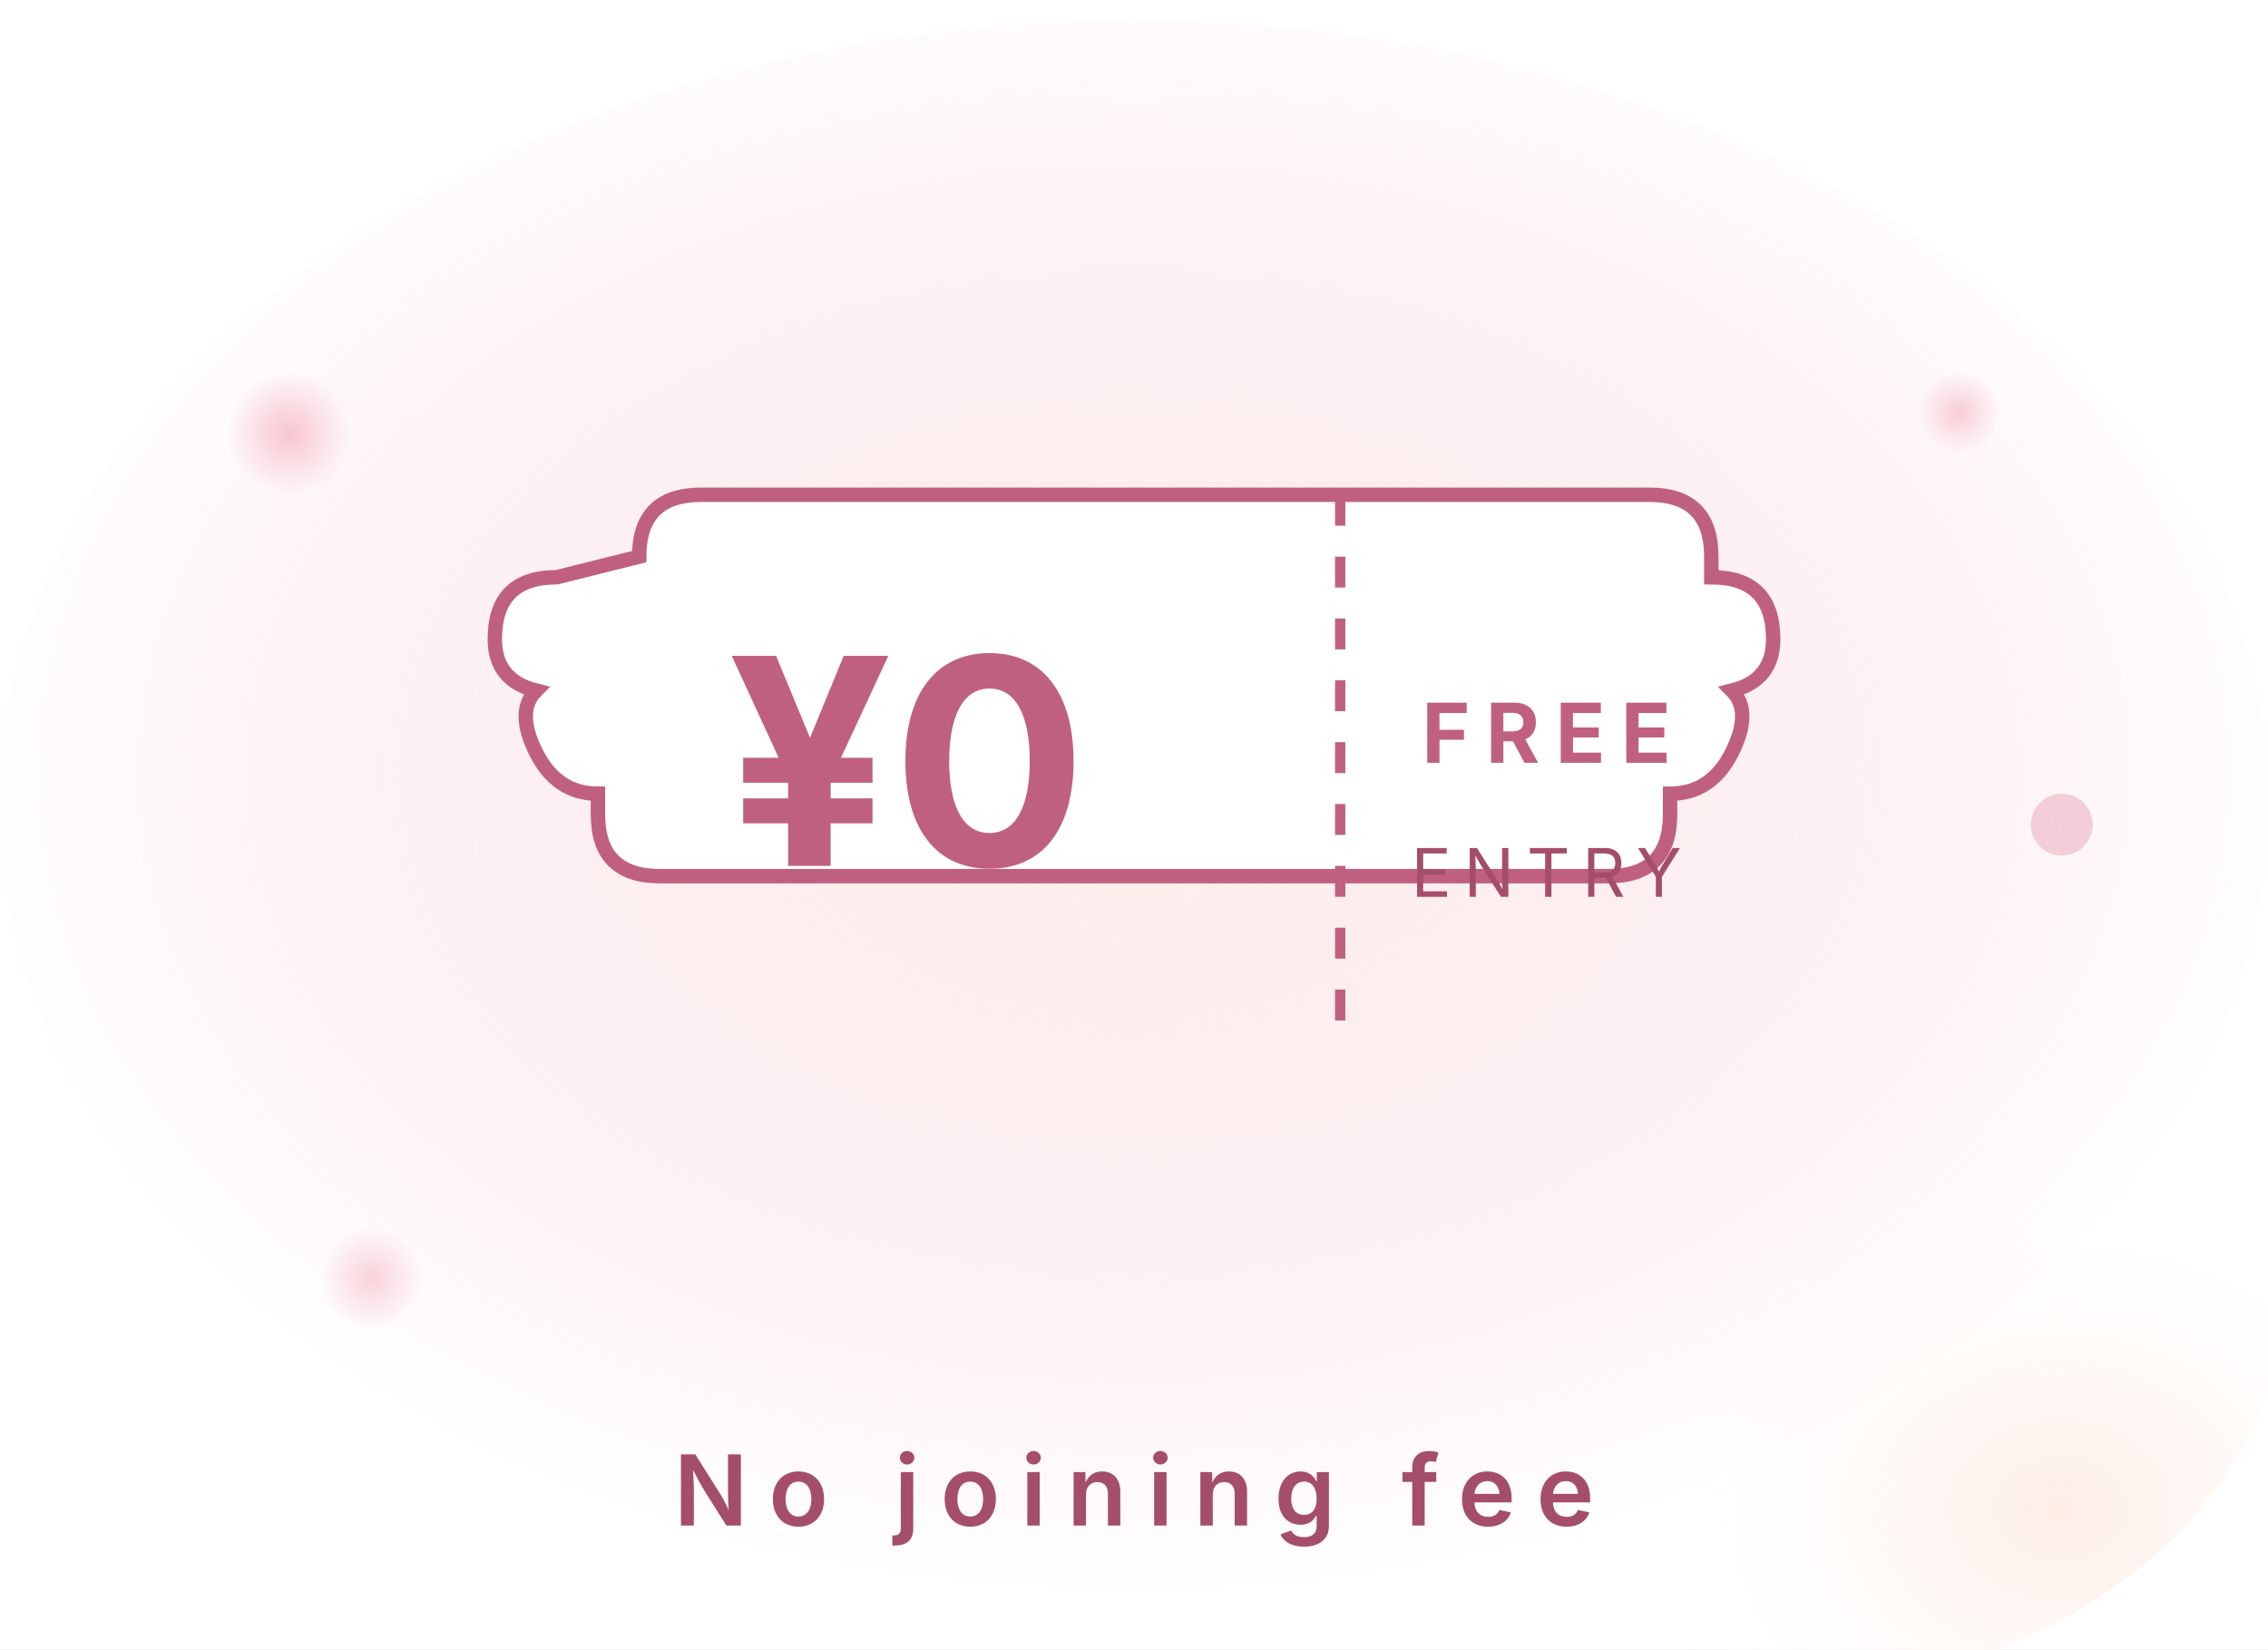
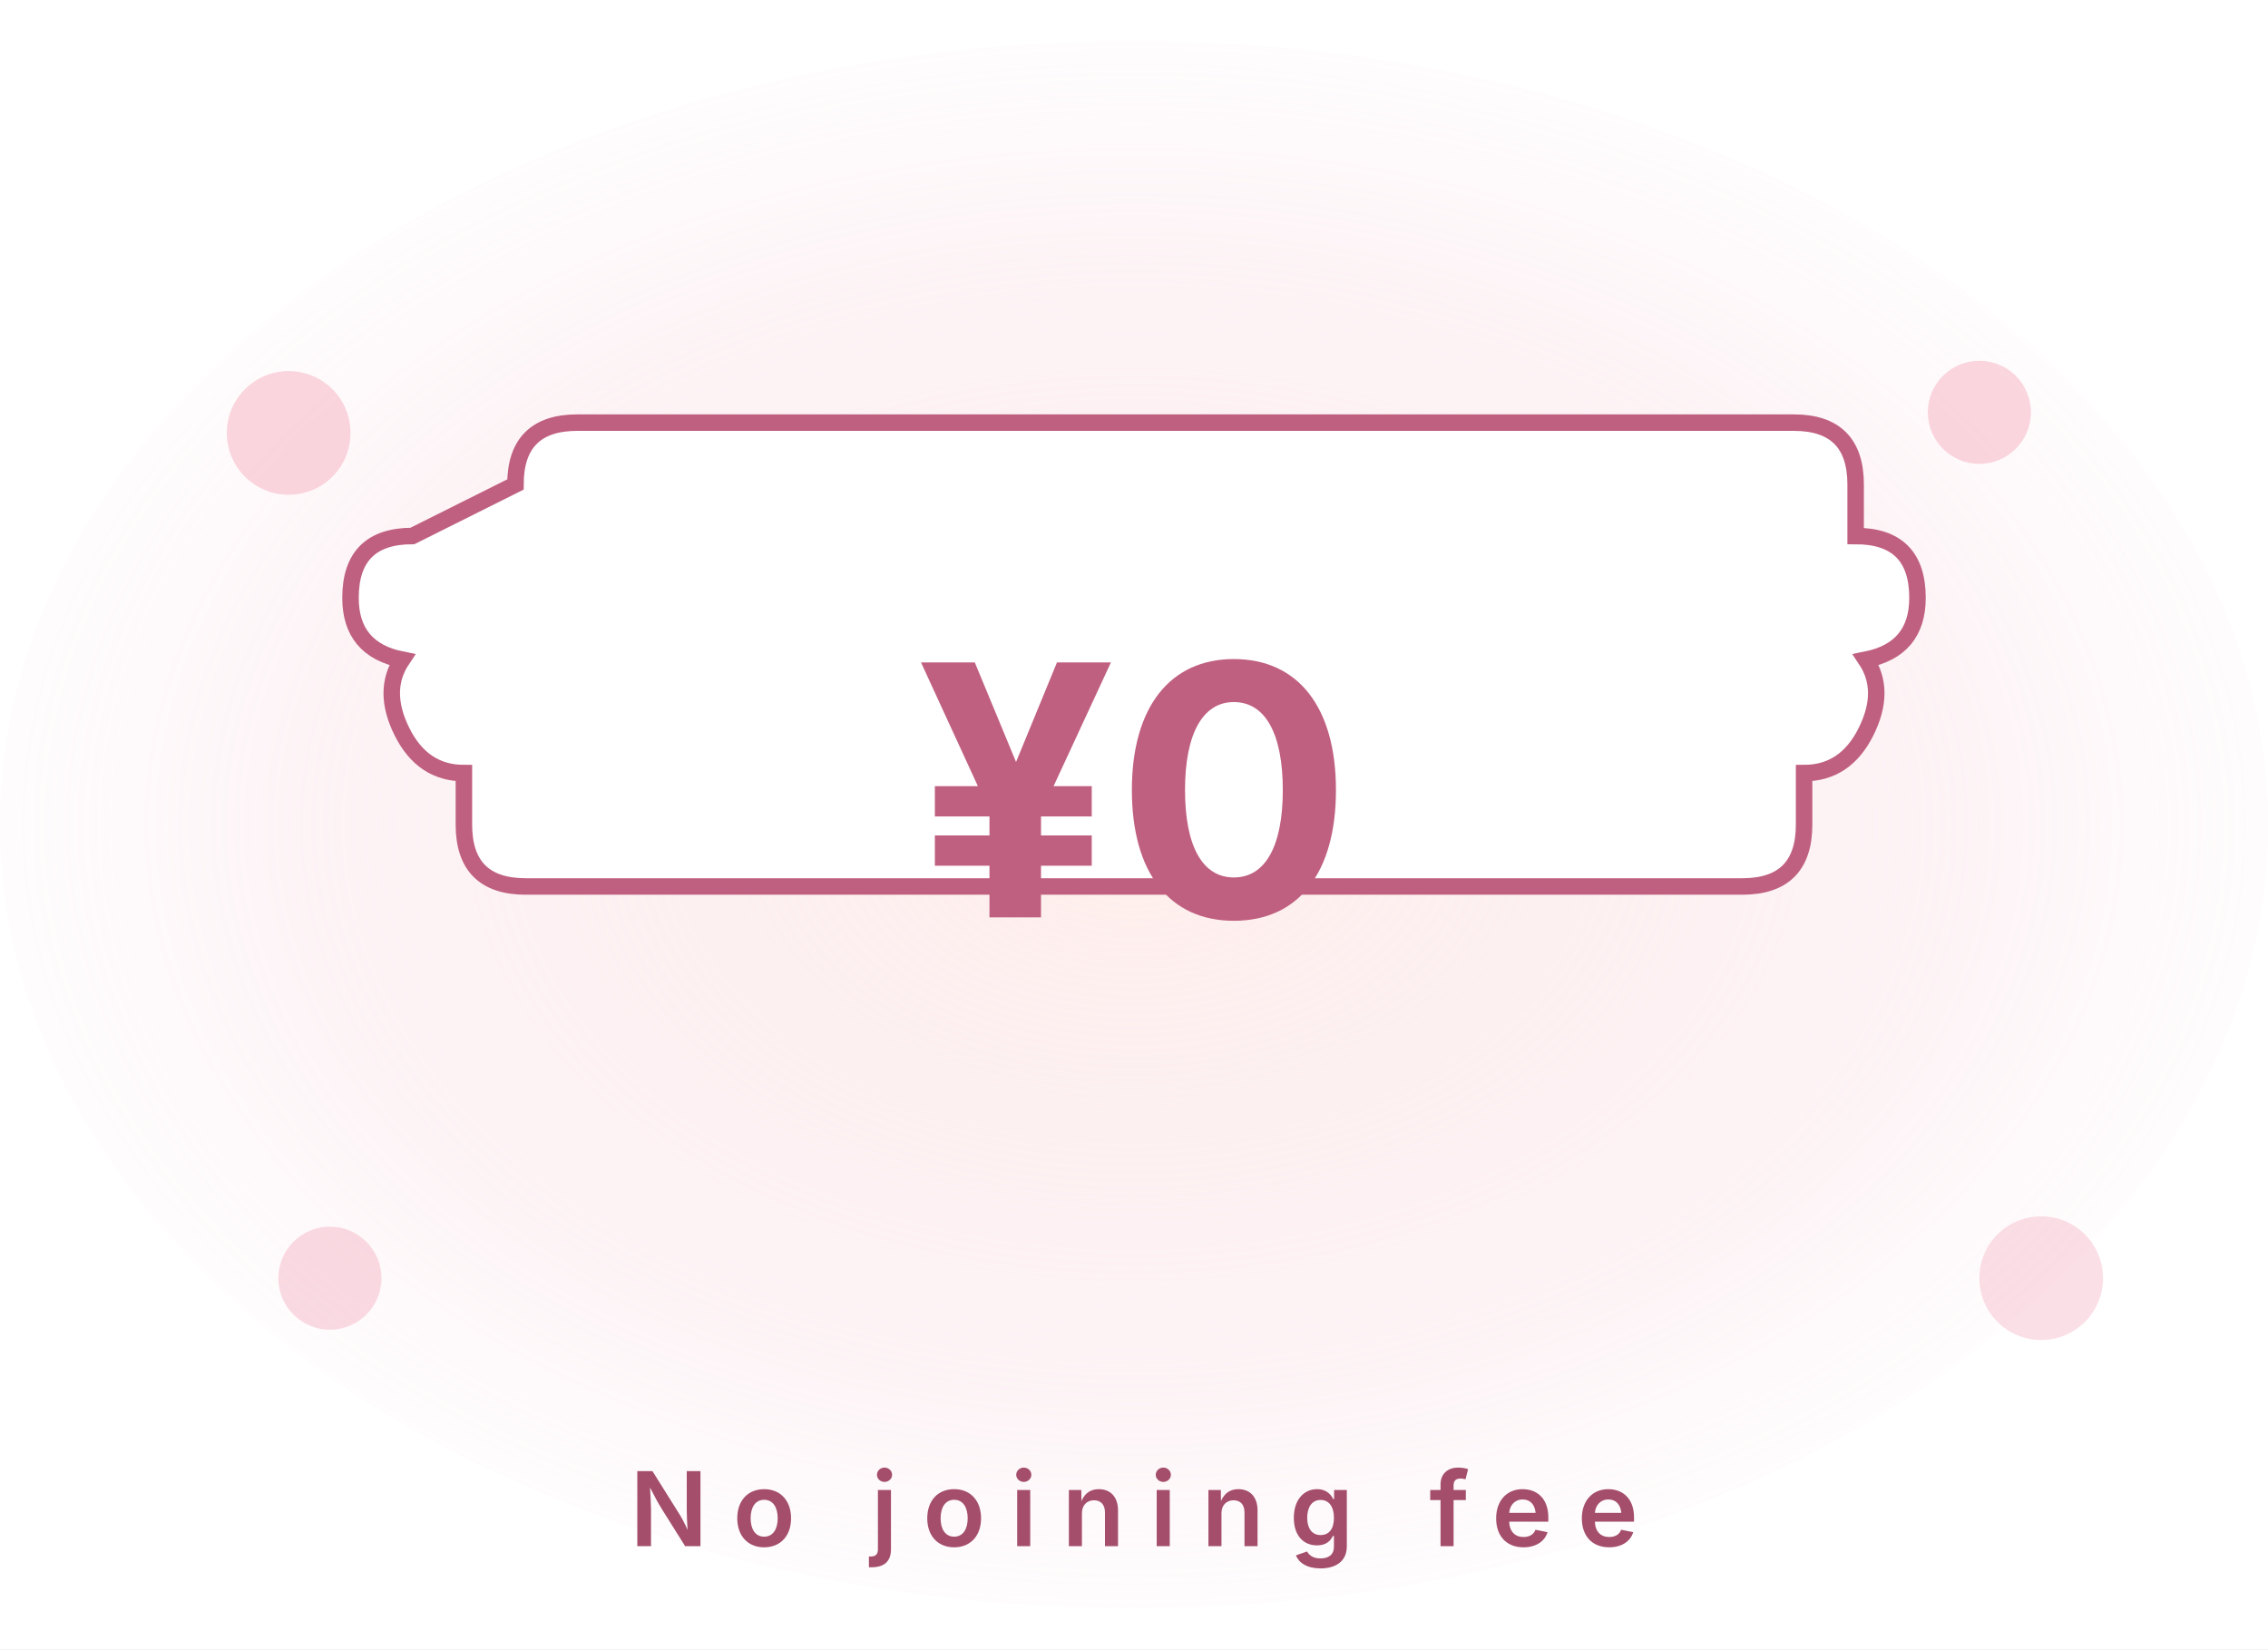
<svg xmlns="http://www.w3.org/2000/svg" viewBox="0 0 220 160" role="img" aria-label="入会金無料 ¥0">
  <defs>
-     <radialGradient id="bg1" cx="50%" cy="48%" r="62%">
-       <stop offset="0%" stop-color="#fde0d8" stop-opacity=".55" />
-       <stop offset="60%" stop-color="#f6c8d4" stop-opacity=".22" />
+     <radialGradient id="febg" cx="50%" cy="50%" r="62%">
+       <stop offset="0%" stop-color="#fde0d8" stop-opacity=".5" />
+       <stop offset="60%" stop-color="#f6c8d4" stop-opacity=".2" />
      <stop offset="100%" stop-color="#ffffff" stop-opacity="0" />
-     </radialGradient>
-     <radialGradient id="bg2" cx="78%" cy="78%" r="40%">
-       <stop offset="0%" stop-color="#fcdbcb" stop-opacity=".5" />
-       <stop offset="100%" stop-color="#ffffff" stop-opacity="0" />
-     </radialGradient>
-     <radialGradient id="petal" cx="50%" cy="50%" r="50%">
-       <stop offset="0%" stop-color="#f5b0c0" />
-       <stop offset="100%" stop-color="#f5b0c0" stop-opacity="0" />
    </radialGradient>
  </defs>
  <rect width="220" height="160" fill="#ffffff" />
-   <ellipse cx="110" cy="78" rx="110" ry="76" fill="url(#bg1)" />
-   <ellipse cx="172" cy="124" rx="50" ry="40" fill="url(#bg2)" />
-   <circle cx="28" cy="42" r="6" fill="url(#petal)" opacity=".7" />
-   <circle cx="36" cy="124" r="5" fill="url(#petal)" opacity=".55" />
-   <circle cx="190" cy="40" r="4" fill="url(#petal)" opacity=".6" />
-   <circle cx="200" cy="80" r="3" fill="#e8a4b5" opacity=".5" />
-   <g transform="translate(110 78)">
-     <path d="M -56 -22 q -6 0 -6 6 q 0 4 4 5 q -2 2 0 6 q 2 4 6 4 l 0 2 q 0 6 6 6 l 92 0 q 6 0 6 -6 l 0 -2 q 4 0 6 -4 q 2 -4 0 -6 q 4 -1 4 -5 q 0 -6 -6 -6 l 0 -2 q 0 -6 -6 -6 l -92 0 q -6 0 -6 6 z" fill="#ffffff" stroke="#c06080" stroke-width="1.4" />
-     <line x1="20" y1="-30" x2="20" y2="22" stroke="#c06080" stroke-width="1" stroke-dasharray="3 3" />
-     <text x="-22" y="6" text-anchor="middle" fill="#c06080" font-family="-apple-system,BlinkMacSystemFont,'Hiragino Mincho ProN',serif" font-size="28" font-weight="700">¥0</text>
-     <text x="40" y="-4" text-anchor="middle" fill="#c06080" font-family="-apple-system,BlinkMacSystemFont,sans-serif" font-size="8" font-weight="700" letter-spacing="1.5">FREE</text>
-     <text x="40" y="9" text-anchor="middle" fill="#a44e6c" font-family="-apple-system,BlinkMacSystemFont,sans-serif" font-size="6.5" letter-spacing="1.2">ENTRY</text>
+   <ellipse cx="110" cy="80" rx="110" ry="76" fill="url(#febg)" />
+   <circle cx="28" cy="42" r="6" fill="#f5b0c0" opacity=".5" />
+   <circle cx="32" cy="124" r="5" fill="#f5b0c0" opacity=".45" />
+   <circle cx="192" cy="40" r="5" fill="#f5b0c0" opacity=".5" />
+   <circle cx="198" cy="124" r="6" fill="#f5b0c0" opacity=".4" />
+   <g transform="translate(110 80)">
+     <path d="M -70 -28 q -6 0 -6 6 q 0 5 5 6 q -2 3 0 7 q 2 4 6 4 l 0 5 q 0 6 6 6 l 118 0 q 6 0 6 -6 l 0 -5 q 4 0 6 -4 q 2 -4 0 -7 q 5 -1 5 -6 q 0 -6 -6 -6 l 0 -5 q 0 -6 -6 -6 l -118 0 q -6 0 -6 6 z" fill="#ffffff" stroke="#c06080" stroke-width="1.6" />
+     <text x="0" y="9" text-anchor="middle" fill="#c06080" font-family="-apple-system,BlinkMacSystemFont,'Hiragino Mincho ProN',serif" font-size="34" font-weight="700">¥0</text>
  </g>
-   <text x="110" y="148" text-anchor="middle" fill="#a44e6c" font-family="-apple-system,BlinkMacSystemFont,sans-serif" font-size="9.5" font-weight="600" letter-spacing="2">No joining fee</text>
+   <text x="110" y="150" text-anchor="middle" fill="#a44e6c" font-family="-apple-system,BlinkMacSystemFont,sans-serif" font-size="10" font-weight="600" letter-spacing="2.4">No joining fee</text>
</svg>
